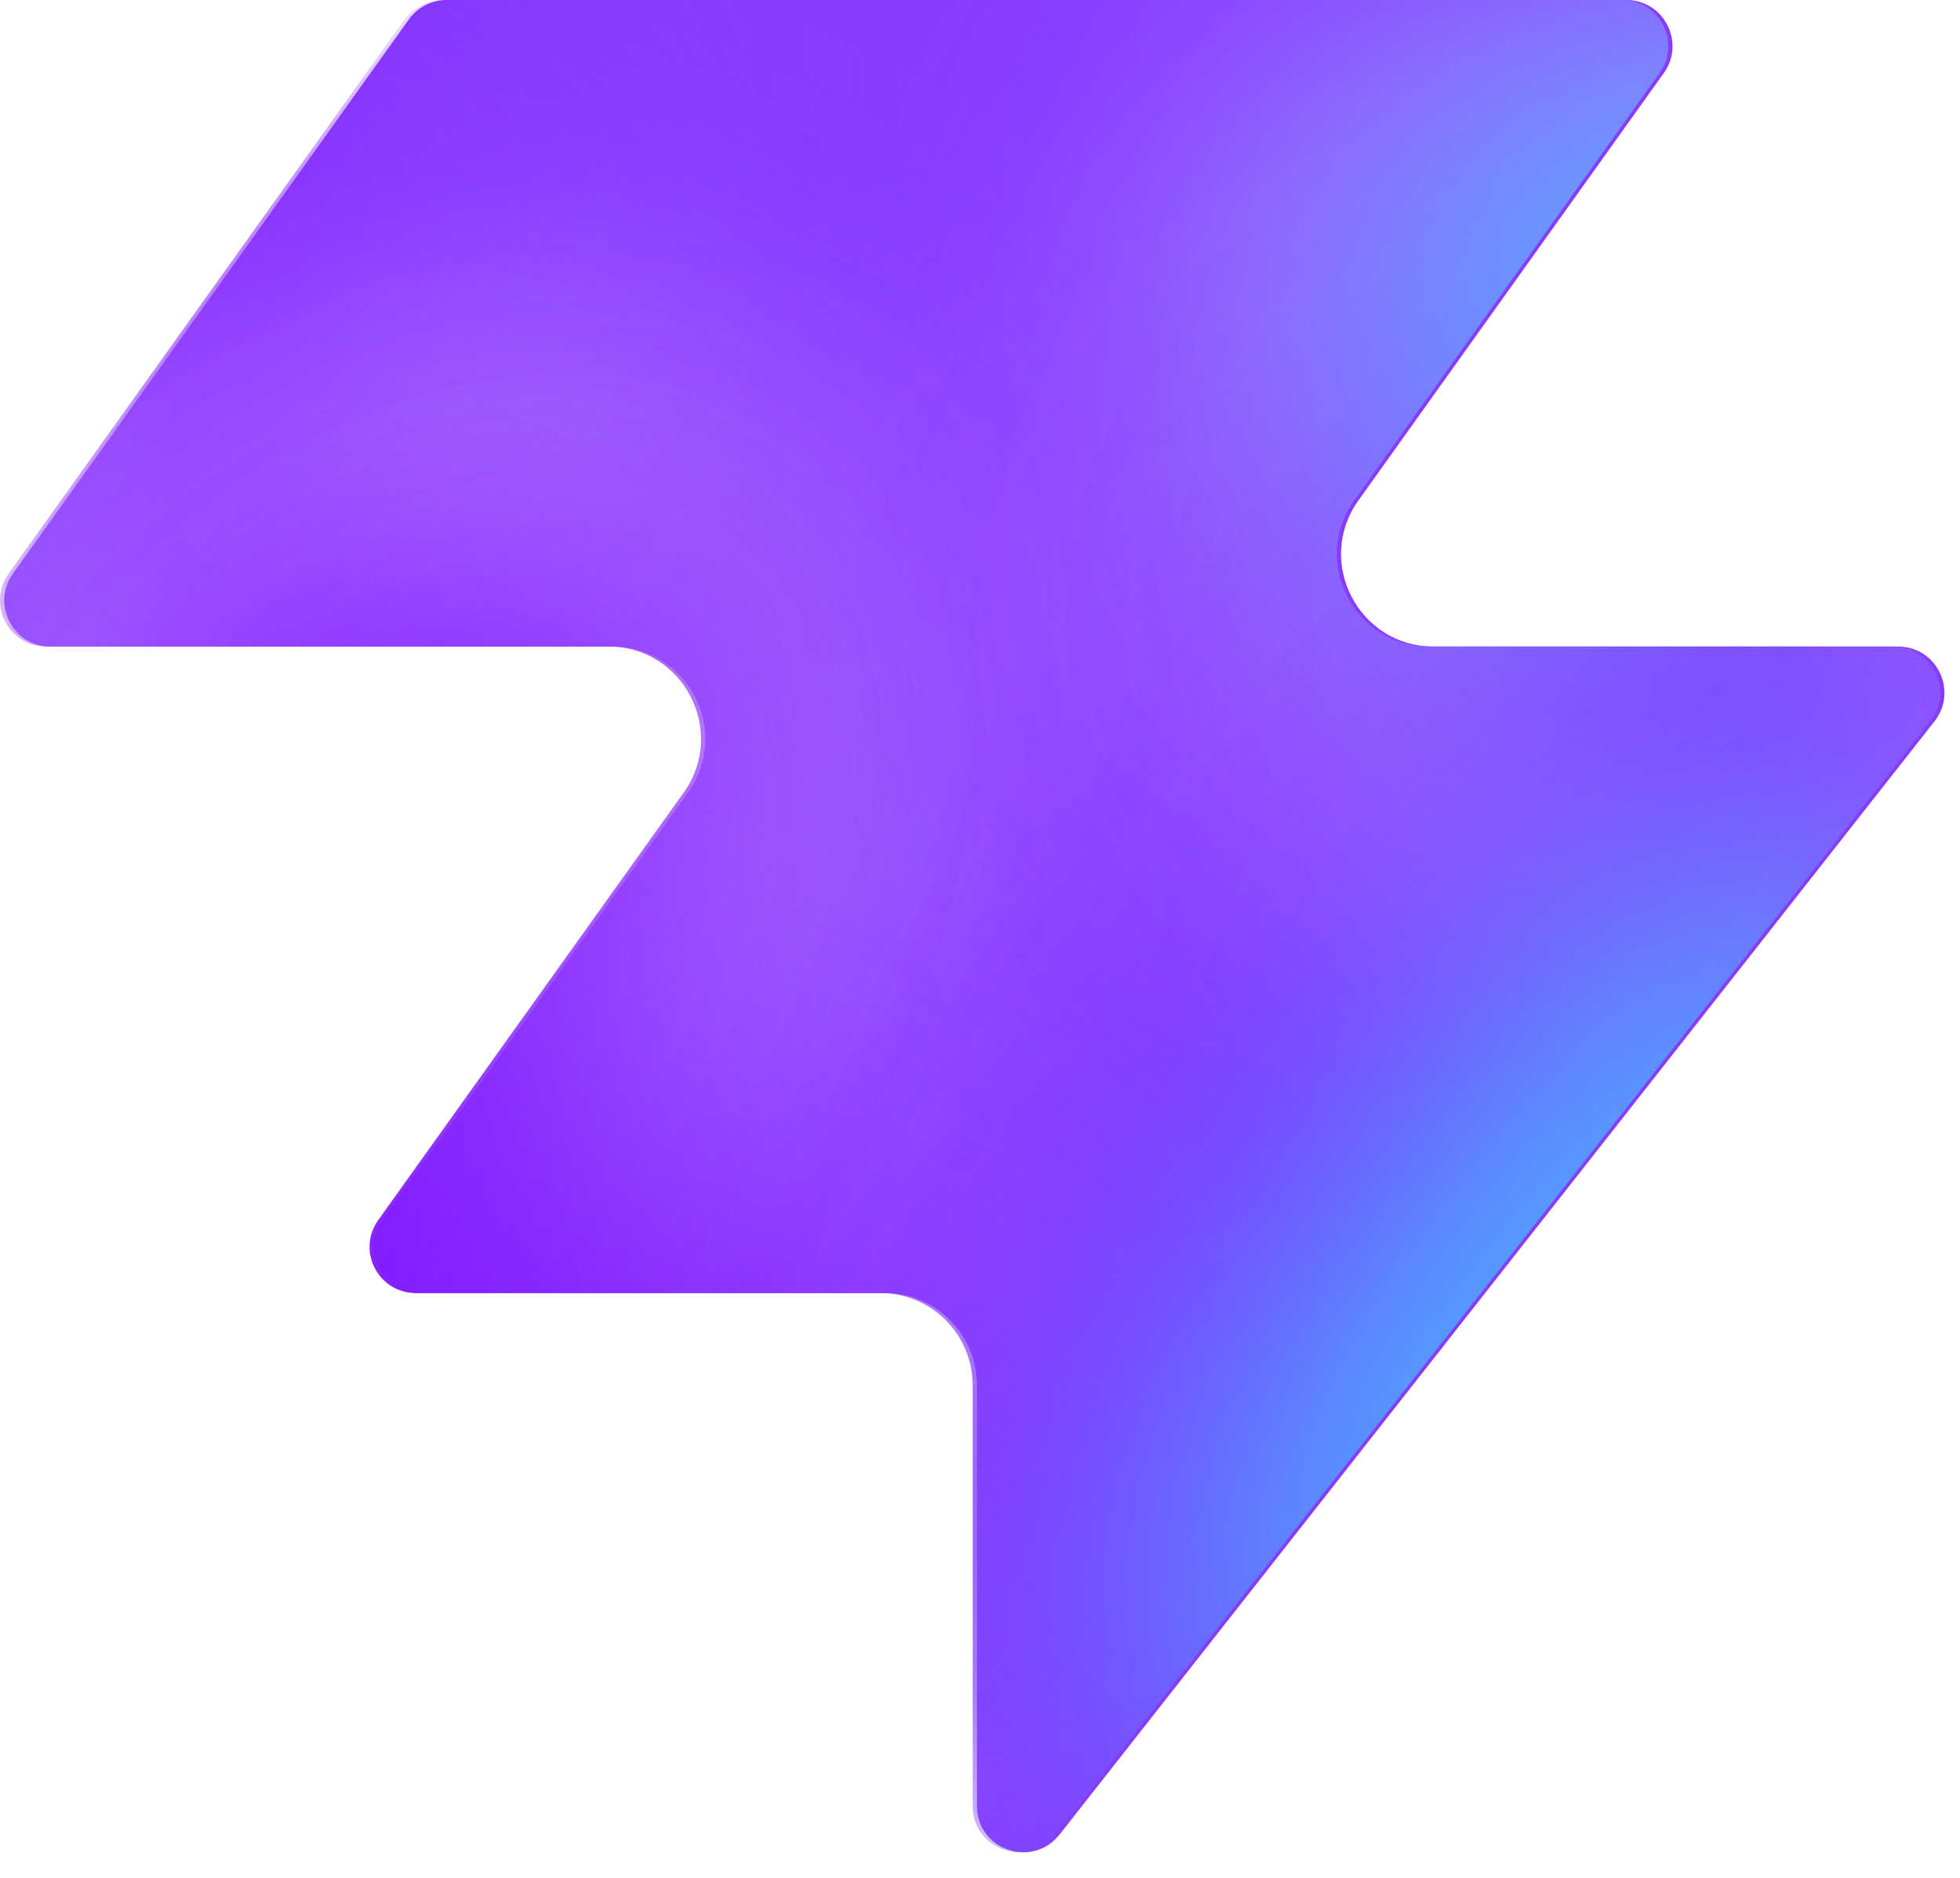
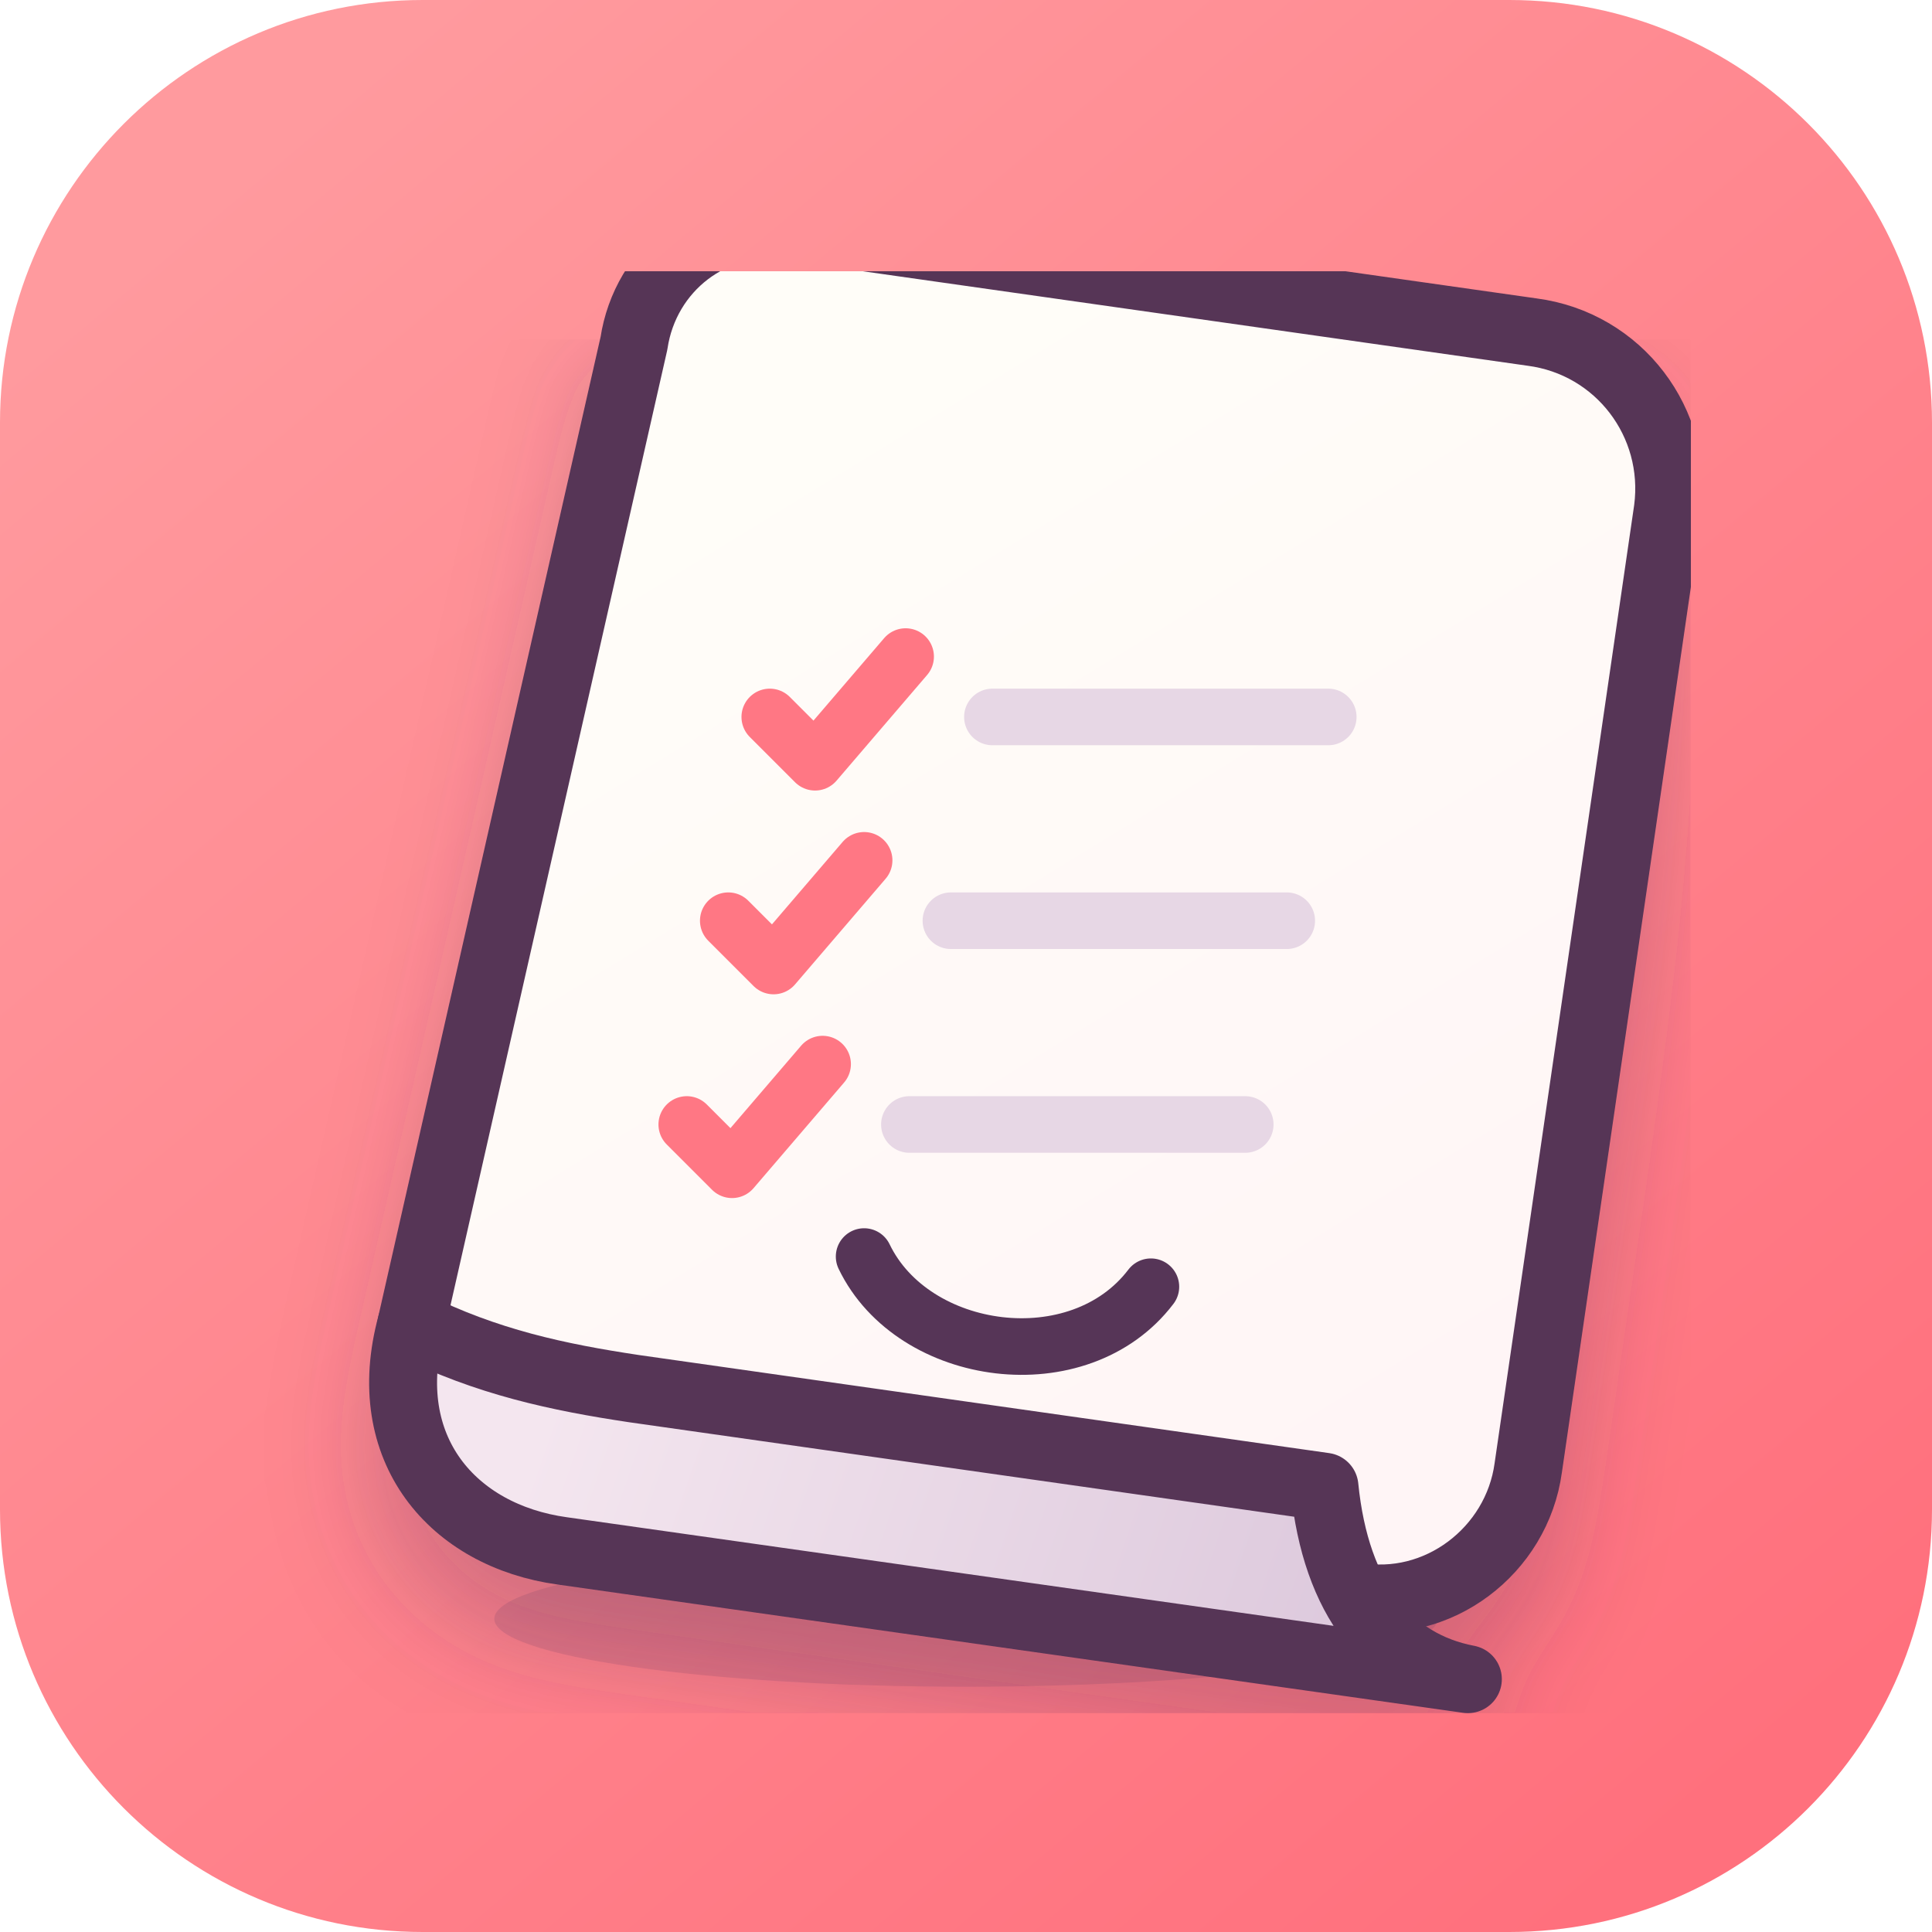
- <svg xmlns="http://www.w3.org/2000/svg" width="48" height="46" fill="none" viewBox="0 0 48 46">
-   <path fill="#863bff" d="M25.946 44.938c-.664.845-2.021.375-2.021-.698V33.937a2.26 2.26 0 0 0-2.262-2.262H10.287c-.92 0-1.456-1.04-.92-1.788l7.48-10.471c1.07-1.497 0-3.578-1.842-3.578H1.237c-.92 0-1.456-1.04-.92-1.788L10.013.474c.214-.297.556-.474.92-.474h28.894c.92 0 1.456 1.04.92 1.788l-7.48 10.471c-1.07 1.498 0 3.579 1.842 3.579h11.377c.943 0 1.473 1.088.89 1.83L25.947 44.94z" style="fill:#863bff;fill:color(display-p3 .525 .23 1);fill-opacity:1" />
-   <mask id="a" width="48" height="46" x="0" y="0" maskUnits="userSpaceOnUse" style="mask-type:alpha">
-     <path fill="#000" d="M25.842 44.938c-.664.844-2.021.375-2.021-.698V33.937a2.26 2.26 0 0 0-2.262-2.262H10.183c-.92 0-1.456-1.04-.92-1.788l7.48-10.471c1.07-1.498 0-3.579-1.842-3.579H1.133c-.92 0-1.456-1.04-.92-1.787L9.91.473c.214-.297.556-.474.92-.474h28.894c.92 0 1.456 1.04.92 1.788l-7.48 10.471c-1.07 1.498 0 3.578 1.842 3.578h11.377c.943 0 1.473 1.088.89 1.832L25.843 44.94z" style="fill:#000;fill-opacity:1" />
-   </mask>
-   <g mask="url(#a)">
-     <g filter="url(#b)">
-       <ellipse cx="5.508" cy="14.704" fill="#ede6ff" rx="5.508" ry="14.704" style="fill:#ede6ff;fill:color(display-p3 .927 .903 1);fill-opacity:1" transform="matrix(.00324 1 1 -.00324 -4.47 31.516)" />
-     </g>
-     <g filter="url(#c)">
-       <ellipse cx="10.399" cy="29.851" fill="#ede6ff" rx="10.399" ry="29.851" style="fill:#ede6ff;fill:color(display-p3 .927 .903 1);fill-opacity:1" transform="matrix(.00324 1 1 -.00324 -39.328 7.883)" />
-     </g>
-     <g filter="url(#d)">
-       <ellipse cx="5.508" cy="30.487" fill="#7e14ff" rx="5.508" ry="30.487" style="fill:#7e14ff;fill:color(display-p3 .492 .077 1);fill-opacity:1" transform="rotate(89.814 -25.913 -14.639)scale(1 -1)" />
-     </g>
-     <g filter="url(#e)">
-       <ellipse cx="5.508" cy="30.599" fill="#7e14ff" rx="5.508" ry="30.599" style="fill:#7e14ff;fill:color(display-p3 .492 .077 1);fill-opacity:1" transform="rotate(89.814 -32.644 -3.334)scale(1 -1)" />
-     </g>
-     <g filter="url(#f)">
-       <ellipse cx="5.508" cy="30.599" fill="#7e14ff" rx="5.508" ry="30.599" style="fill:#7e14ff;fill:color(display-p3 .492 .077 1);fill-opacity:1" transform="matrix(.00324 1 1 -.00324 -34.34 30.47)" />
-     </g>
-     <g filter="url(#g)">
-       <ellipse cx="14.072" cy="22.078" fill="#ede6ff" rx="14.072" ry="22.078" style="fill:#ede6ff;fill:color(display-p3 .927 .903 1);fill-opacity:1" transform="rotate(93.35 24.506 48.493)scale(-1 1)" />
-     </g>
-     <g filter="url(#h)">
-       <ellipse cx="3.47" cy="21.501" fill="#7e14ff" rx="3.47" ry="21.501" style="fill:#7e14ff;fill:color(display-p3 .492 .077 1);fill-opacity:1" transform="rotate(89.009 28.708 47.59)scale(-1 1)" />
-     </g>
-     <g filter="url(#i)">
-       <ellipse cx="3.47" cy="21.501" fill="#7e14ff" rx="3.47" ry="21.501" style="fill:#7e14ff;fill:color(display-p3 .492 .077 1);fill-opacity:1" transform="rotate(89.009 28.708 47.59)scale(-1 1)" />
-     </g>
-     <g filter="url(#j)">
-       <ellipse cx=".387" cy="8.972" fill="#7e14ff" rx="4.407" ry="29.108" style="fill:#7e14ff;fill:color(display-p3 .492 .077 1);fill-opacity:1" transform="rotate(39.51 .387 8.972)" />
-     </g>
-     <g filter="url(#k)">
-       <ellipse cx="47.523" cy="-6.092" fill="#7e14ff" rx="4.407" ry="29.108" style="fill:#7e14ff;fill:color(display-p3 .492 .077 1);fill-opacity:1" transform="rotate(37.892 47.523 -6.092)" />
-     </g>
-     <g filter="url(#l)">
-       <ellipse cx="41.412" cy="6.333" fill="#47bfff" rx="5.971" ry="9.665" style="fill:#47bfff;fill:color(display-p3 .28 .748 1);fill-opacity:1" transform="rotate(37.892 41.412 6.333)" />
-     </g>
-     <g filter="url(#m)">
-       <ellipse cx="-1.879" cy="38.332" fill="#7e14ff" rx="4.407" ry="29.108" style="fill:#7e14ff;fill:color(display-p3 .492 .077 1);fill-opacity:1" transform="rotate(37.892 -1.88 38.332)" />
-     </g>
-     <g filter="url(#n)">
-       <ellipse cx="-1.879" cy="38.332" fill="#7e14ff" rx="4.407" ry="29.108" style="fill:#7e14ff;fill:color(display-p3 .492 .077 1);fill-opacity:1" transform="rotate(37.892 -1.88 38.332)" />
-     </g>
-     <g filter="url(#o)">
-       <ellipse cx="35.651" cy="29.907" fill="#7e14ff" rx="4.407" ry="29.108" style="fill:#7e14ff;fill:color(display-p3 .492 .077 1);fill-opacity:1" transform="rotate(37.892 35.651 29.907)" />
-     </g>
-     <g filter="url(#p)">
-       <ellipse cx="38.418" cy="32.4" fill="#47bfff" rx="5.971" ry="15.297" style="fill:#47bfff;fill:color(display-p3 .28 .748 1);fill-opacity:1" transform="rotate(37.892 38.418 32.4)" />
-     </g>
-   </g>
+ <svg xmlns="http://www.w3.org/2000/svg" viewBox="0 0 512 512" role="img" aria-labelledby="title desc">
  <defs>
-     <filter id="b" width="60.045" height="41.654" x="-19.77" y="16.149" color-interpolation-filters="sRGB" filterUnits="userSpaceOnUse">
-       <feFlood flood-opacity="0" result="BackgroundImageFix" />
-       <feBlend in="SourceGraphic" in2="BackgroundImageFix" result="shape" />
-       <feGaussianBlur result="effect1_foregroundBlur_2002_17158" stdDeviation="7.659" />
-     </filter>
-     <filter id="c" width="90.34" height="51.437" x="-54.613" y="-7.533" color-interpolation-filters="sRGB" filterUnits="userSpaceOnUse">
-       <feFlood flood-opacity="0" result="BackgroundImageFix" />
-       <feBlend in="SourceGraphic" in2="BackgroundImageFix" result="shape" />
-       <feGaussianBlur result="effect1_foregroundBlur_2002_17158" stdDeviation="7.659" />
-     </filter>
-     <filter id="d" width="79.355" height="29.4" x="-49.64" y="2.03" color-interpolation-filters="sRGB" filterUnits="userSpaceOnUse">
-       <feFlood flood-opacity="0" result="BackgroundImageFix" />
-       <feBlend in="SourceGraphic" in2="BackgroundImageFix" result="shape" />
-       <feGaussianBlur result="effect1_foregroundBlur_2002_17158" stdDeviation="4.596" />
-     </filter>
-     <filter id="e" width="79.579" height="29.4" x="-45.045" y="20.029" color-interpolation-filters="sRGB" filterUnits="userSpaceOnUse">
-       <feFlood flood-opacity="0" result="BackgroundImageFix" />
-       <feBlend in="SourceGraphic" in2="BackgroundImageFix" result="shape" />
-       <feGaussianBlur result="effect1_foregroundBlur_2002_17158" stdDeviation="4.596" />
-     </filter>
-     <filter id="f" width="79.579" height="29.4" x="-43.513" y="21.178" color-interpolation-filters="sRGB" filterUnits="userSpaceOnUse">
-       <feFlood flood-opacity="0" result="BackgroundImageFix" />
-       <feBlend in="SourceGraphic" in2="BackgroundImageFix" result="shape" />
-       <feGaussianBlur result="effect1_foregroundBlur_2002_17158" stdDeviation="4.596" />
-     </filter>
-     <filter id="g" width="74.749" height="58.852" x="15.756" y="-17.901" color-interpolation-filters="sRGB" filterUnits="userSpaceOnUse">
-       <feFlood flood-opacity="0" result="BackgroundImageFix" />
-       <feBlend in="SourceGraphic" in2="BackgroundImageFix" result="shape" />
-       <feGaussianBlur result="effect1_foregroundBlur_2002_17158" stdDeviation="7.659" />
-     </filter>
-     <filter id="h" width="61.377" height="25.362" x="23.548" y="2.284" color-interpolation-filters="sRGB" filterUnits="userSpaceOnUse">
-       <feFlood flood-opacity="0" result="BackgroundImageFix" />
-       <feBlend in="SourceGraphic" in2="BackgroundImageFix" result="shape" />
-       <feGaussianBlur result="effect1_foregroundBlur_2002_17158" stdDeviation="4.596" />
-     </filter>
-     <filter id="i" width="61.377" height="25.362" x="23.548" y="2.284" color-interpolation-filters="sRGB" filterUnits="userSpaceOnUse">
-       <feFlood flood-opacity="0" result="BackgroundImageFix" />
-       <feBlend in="SourceGraphic" in2="BackgroundImageFix" result="shape" />
-       <feGaussianBlur result="effect1_foregroundBlur_2002_17158" stdDeviation="4.596" />
-     </filter>
-     <filter id="j" width="56.045" height="63.649" x="-27.636" y="-22.853" color-interpolation-filters="sRGB" filterUnits="userSpaceOnUse">
-       <feFlood flood-opacity="0" result="BackgroundImageFix" />
-       <feBlend in="SourceGraphic" in2="BackgroundImageFix" result="shape" />
-       <feGaussianBlur result="effect1_foregroundBlur_2002_17158" stdDeviation="4.596" />
-     </filter>
-     <filter id="k" width="54.814" height="64.646" x="20.116" y="-38.415" color-interpolation-filters="sRGB" filterUnits="userSpaceOnUse">
-       <feFlood flood-opacity="0" result="BackgroundImageFix" />
-       <feBlend in="SourceGraphic" in2="BackgroundImageFix" result="shape" />
-       <feGaussianBlur result="effect1_foregroundBlur_2002_17158" stdDeviation="4.596" />
-     </filter>
-     <filter id="l" width="33.541" height="35.313" x="24.641" y="-11.323" color-interpolation-filters="sRGB" filterUnits="userSpaceOnUse">
-       <feFlood flood-opacity="0" result="BackgroundImageFix" />
-       <feBlend in="SourceGraphic" in2="BackgroundImageFix" result="shape" />
-       <feGaussianBlur result="effect1_foregroundBlur_2002_17158" stdDeviation="4.596" />
-     </filter>
-     <filter id="m" width="54.814" height="64.646" x="-29.286" y="6.009" color-interpolation-filters="sRGB" filterUnits="userSpaceOnUse">
-       <feFlood flood-opacity="0" result="BackgroundImageFix" />
-       <feBlend in="SourceGraphic" in2="BackgroundImageFix" result="shape" />
-       <feGaussianBlur result="effect1_foregroundBlur_2002_17158" stdDeviation="4.596" />
-     </filter>
-     <filter id="n" width="54.814" height="64.646" x="-29.286" y="6.009" color-interpolation-filters="sRGB" filterUnits="userSpaceOnUse">
-       <feFlood flood-opacity="0" result="BackgroundImageFix" />
-       <feBlend in="SourceGraphic" in2="BackgroundImageFix" result="shape" />
-       <feGaussianBlur result="effect1_foregroundBlur_2002_17158" stdDeviation="4.596" />
-     </filter>
-     <filter id="o" width="54.814" height="64.646" x="8.244" y="-2.416" color-interpolation-filters="sRGB" filterUnits="userSpaceOnUse">
-       <feFlood flood-opacity="0" result="BackgroundImageFix" />
-       <feBlend in="SourceGraphic" in2="BackgroundImageFix" result="shape" />
-       <feGaussianBlur result="effect1_foregroundBlur_2002_17158" stdDeviation="4.596" />
-     </filter>
-     <filter id="p" width="39.409" height="43.623" x="18.713" y="10.588" color-interpolation-filters="sRGB" filterUnits="userSpaceOnUse">
-       <feFlood flood-opacity="0" result="BackgroundImageFix" />
-       <feBlend in="SourceGraphic" in2="BackgroundImageFix" result="shape" />
-       <feGaussianBlur result="effect1_foregroundBlur_2002_17158" stdDeviation="4.596" />
+     <linearGradient id="background" x1="72" y1="36" x2="448" y2="484" gradientUnits="userSpaceOnUse">
+       <stop stop-color="#FF9A9E" />
+       <stop offset="1" stop-color="#FF707D" />
+     </linearGradient>
+     <linearGradient id="paper" x1="184" y1="126" x2="350" y2="397" gradientUnits="userSpaceOnUse">
+       <stop stop-color="#FFFDF8" />
+       <stop offset="1" stop-color="#FFF5F6" />
+     </linearGradient>
+     <linearGradient id="fold" x1="150" y1="357" x2="367" y2="432" gradientUnits="userSpaceOnUse">
+       <stop stop-color="#F4E6EF" />
+       <stop offset="1" stop-color="#DCC8DC" />
+     </linearGradient>
+     <filter id="shadow" x="70" y="72" width="378" height="382" filterUnits="userSpaceOnUse">
+       <feDropShadow dx="0" dy="18" stdDeviation="13" flood-color="#5B315C" flood-opacity=".25" />
    </filter>
  </defs>
+   <rect width="512" height="512" rx="112" fill="url(#background)" />
+   <ellipse cx="256" cy="429" rx="125" ry="18" fill="#713C65" opacity=".18" />
+   <g filter="url(#shadow)">
+     <path d="M168 91c3-20 21-34 41-31l197 28c23 3 39 24 36 47l-37 254c-3 22-24 38-46 34L140 392c-20-3-34-21-31-41l59-260Z" fill="url(#paper)" stroke="#563557" stroke-width="18" stroke-linejoin="round" />
+     <path d="M109 351c20 10 39 14 59 17l183 26c3 30 17 47 38 51l-240-34c-29-4-49-27-40-60Z" fill="url(#fold)" stroke="#563557" stroke-width="18" stroke-linejoin="round" />
+   </g>
+   <g fill="none" stroke-linecap="round" stroke-linejoin="round">
+     <path d="m204 190 12 12 24-28" stroke="#FF7784" stroke-width="15" />
+     <path d="M263 190h89" stroke="#E7D7E5" stroke-width="15" />
+     <path d="m193 244 12 12 24-28" stroke="#FF7784" stroke-width="15" />
+     <path d="M252 244h89" stroke="#E7D7E5" stroke-width="15" />
+     <path d="m182 298 12 12 24-28" stroke="#FF7784" stroke-width="15" />
+     <path d="M241 298h89" stroke="#E7D7E5" stroke-width="15" />
+   </g>
+   <path d="M229 333c13 27 57 33 76 8" fill="none" stroke="#563557" stroke-width="15" stroke-linecap="round" />
</svg>
